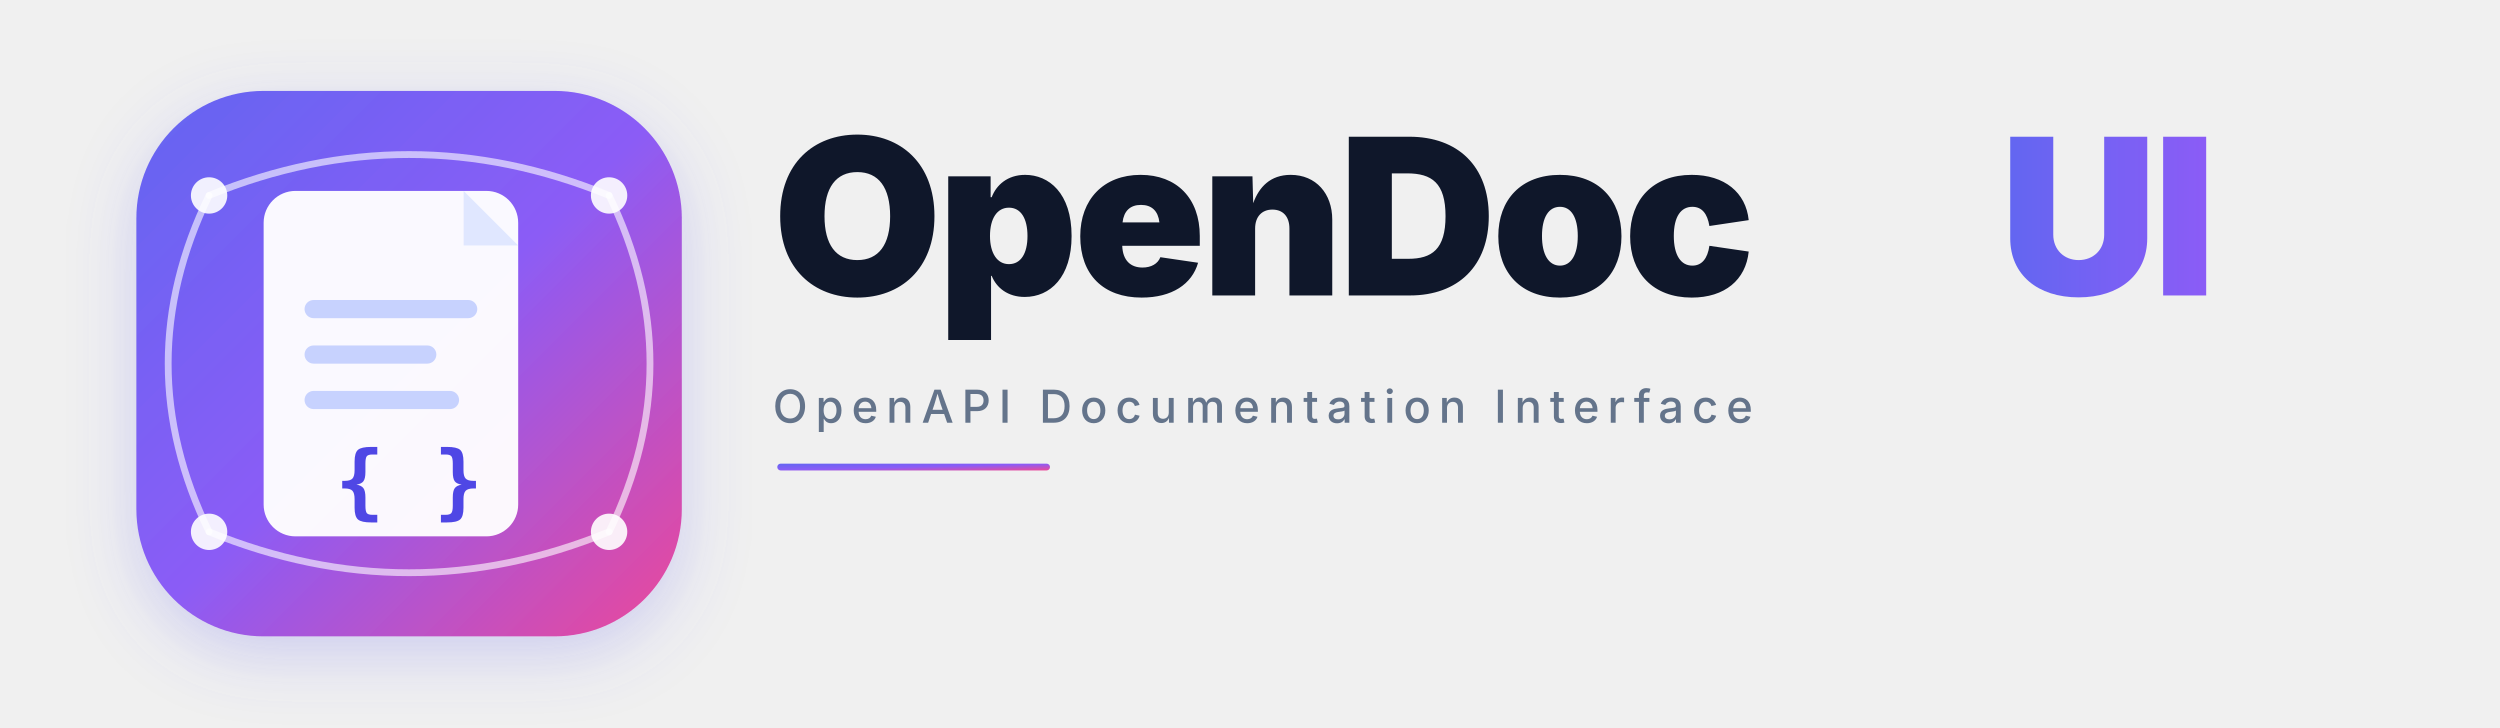
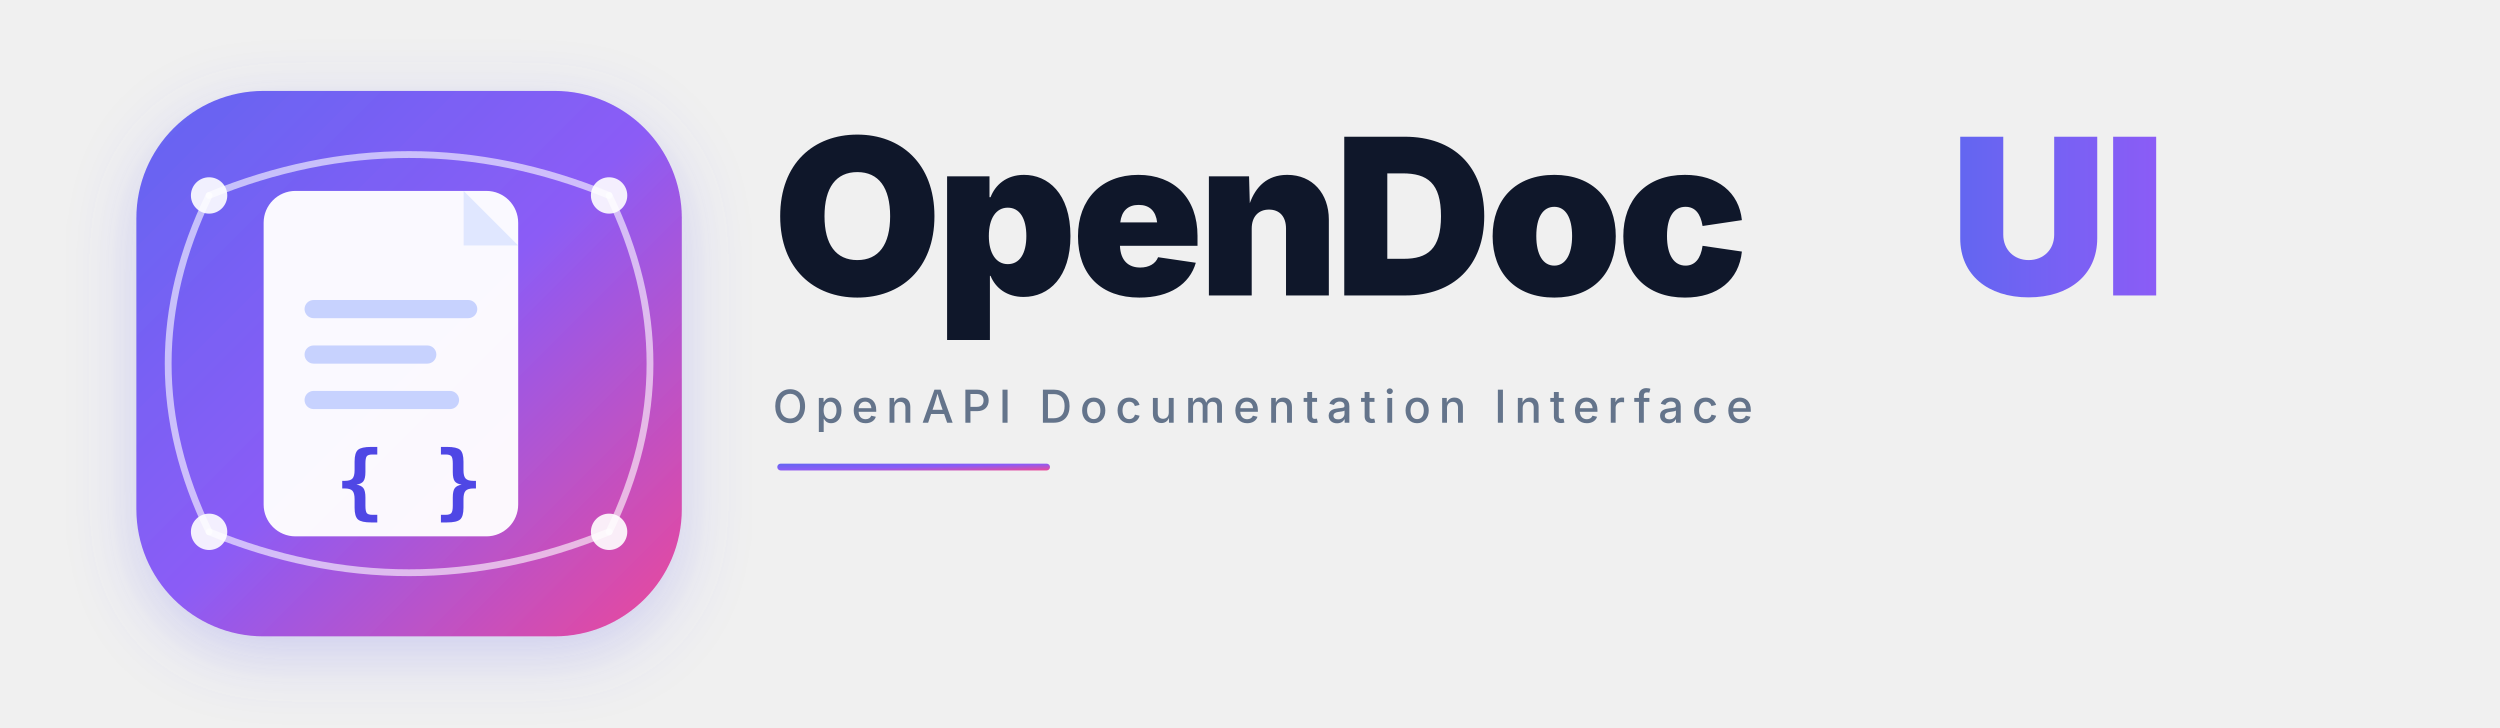
<svg xmlns="http://www.w3.org/2000/svg" viewBox="0 0 1100 320" width="1100" height="320" role="img" aria-label="OpenDoc UI">
  <defs>
    <linearGradient id="od-g" x1="0" y1="0" x2="1" y2="1">
      <stop offset="0%" stop-color="#6366f1" />
      <stop offset="50%" stop-color="#8b5cf6" />
      <stop offset="100%" stop-color="#ec4899" />
    </linearGradient>
    <linearGradient id="od-g2" x1="0" y1="0" x2="1" y2="0">
      <stop offset="0%" stop-color="#6366f1" />
      <stop offset="100%" stop-color="#8b5cf6" />
    </linearGradient>
    <filter id="od-shadow" x="-20%" y="-20%" width="140%" height="140%">
      <feDropShadow dx="0" dy="8" stdDeviation="14" flood-color="#6366f1" flood-opacity="0.25" />
    </filter>
  </defs>
  <g transform="translate(60 40)" filter="url(#od-shadow)">
    <rect x="0" y="0" width="240" height="240" rx="56" ry="56" fill="url(#od-g)" />
    <rect x="56" y="44" width="112" height="152" rx="14" fill="white" fill-opacity="0.96" />
    <path d="M144 44 L168 68 L144 68 Z" fill="#e0e7ff" />
    <rect x="74" y="92" width="76" height="8" rx="4" fill="#c7d2fe" />
    <rect x="74" y="112" width="58" height="8" rx="4" fill="#c7d2fe" />
    <rect x="74" y="132" width="68" height="8" rx="4" fill="#c7d2fe" />
    <text x="120" y="184" text-anchor="middle" font-family="'JetBrains Mono','Fira Code',Consolas,monospace" font-weight="800" font-size="36" fill="#4f46e5">{ }</text>
    <circle cx="32" cy="46" r="8" fill="white" fill-opacity="0.9" />
    <circle cx="208" cy="46" r="8" fill="white" fill-opacity="0.9" />
    <circle cx="208" cy="194" r="8" fill="white" fill-opacity="0.9" />
    <circle cx="32" cy="194" r="8" fill="white" fill-opacity="0.9" />
    <path d="M32 46 Q120 10 208 46" stroke="white" stroke-opacity="0.6" stroke-width="3" stroke-linecap="round" fill="none" />
    <path d="M208 46 Q244 120 208 194" stroke="white" stroke-opacity="0.6" stroke-width="3" stroke-linecap="round" fill="none" />
    <path d="M32 194 Q120 230 208 194" stroke="white" stroke-opacity="0.6" stroke-width="3" stroke-linecap="round" fill="none" />
    <path d="M32 46 Q-4 120 32 194" stroke="white" stroke-opacity="0.6" stroke-width="3" stroke-linecap="round" fill="none" />
  </g>
  <g transform="translate(340 130)">
-     <text x="0" y="0" font-family="'Inter','SF Pro Display','Helvetica Neue',Arial,sans-serif" font-weight="900" font-size="96" letter-spacing="-2" fill="#0f172a">OpenDoc</text>
-     <text x="540" y="0" font-family="'Inter','SF Pro Display','Helvetica Neue',Arial,sans-serif" font-weight="900" font-size="96" letter-spacing="-2" fill="url(#od-g2)">UI</text>
+     <text x="0" y="0" font-family="'Inter','SF Pro Display','Helvetica Neue',Arial,sans-serif" font-weight="900" font-size="96" letter-spacing="-2.5" fill="#0f172a">OpenDoc</text>
+     <text x="518" y="0" font-family="'Inter','SF Pro Display','Helvetica Neue',Arial,sans-serif" font-weight="900" font-size="96" letter-spacing="-2" fill="url(#od-g2)">UI</text>
    <text x="0" y="56" font-family="'Inter','SF Pro Display','Helvetica Neue',Arial,sans-serif" font-weight="500" font-size="20" letter-spacing="3.5" fill="#64748b" text-transform="uppercase">OpenAPI Documentation Interface</text>
    <rect x="2" y="74" width="120" height="3" rx="1.5" fill="url(#od-g)" />
  </g>
</svg>
